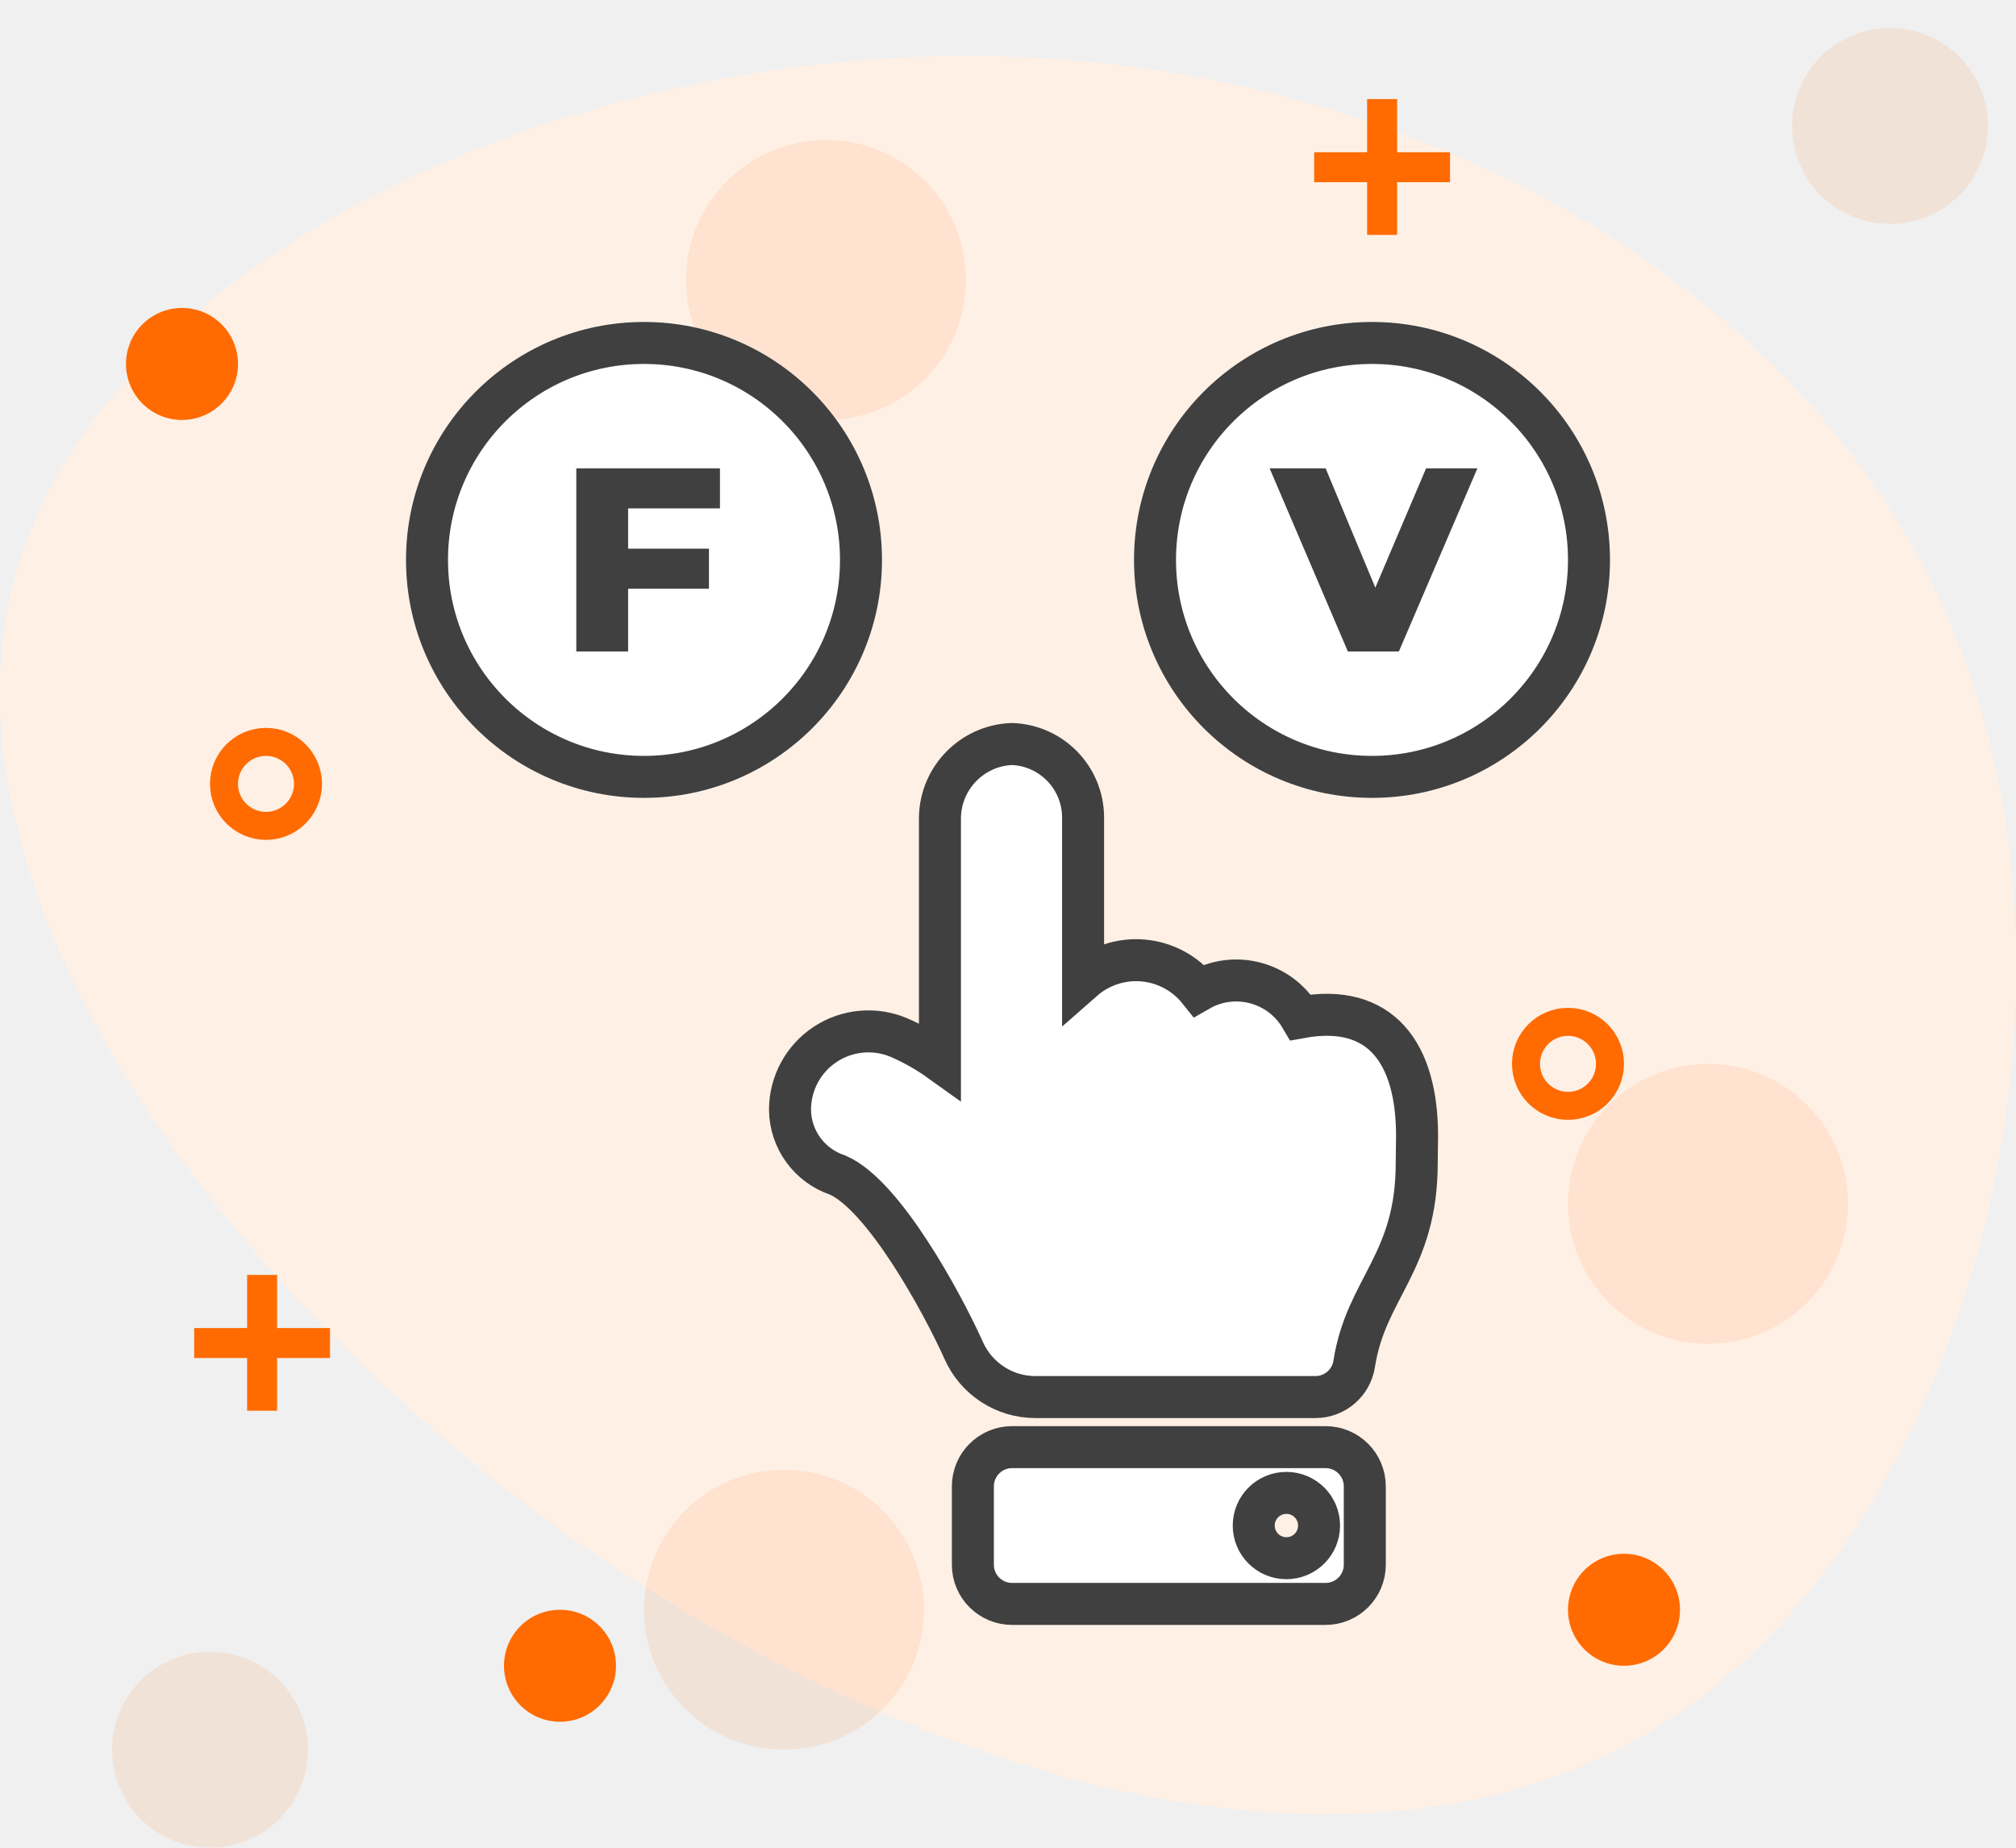
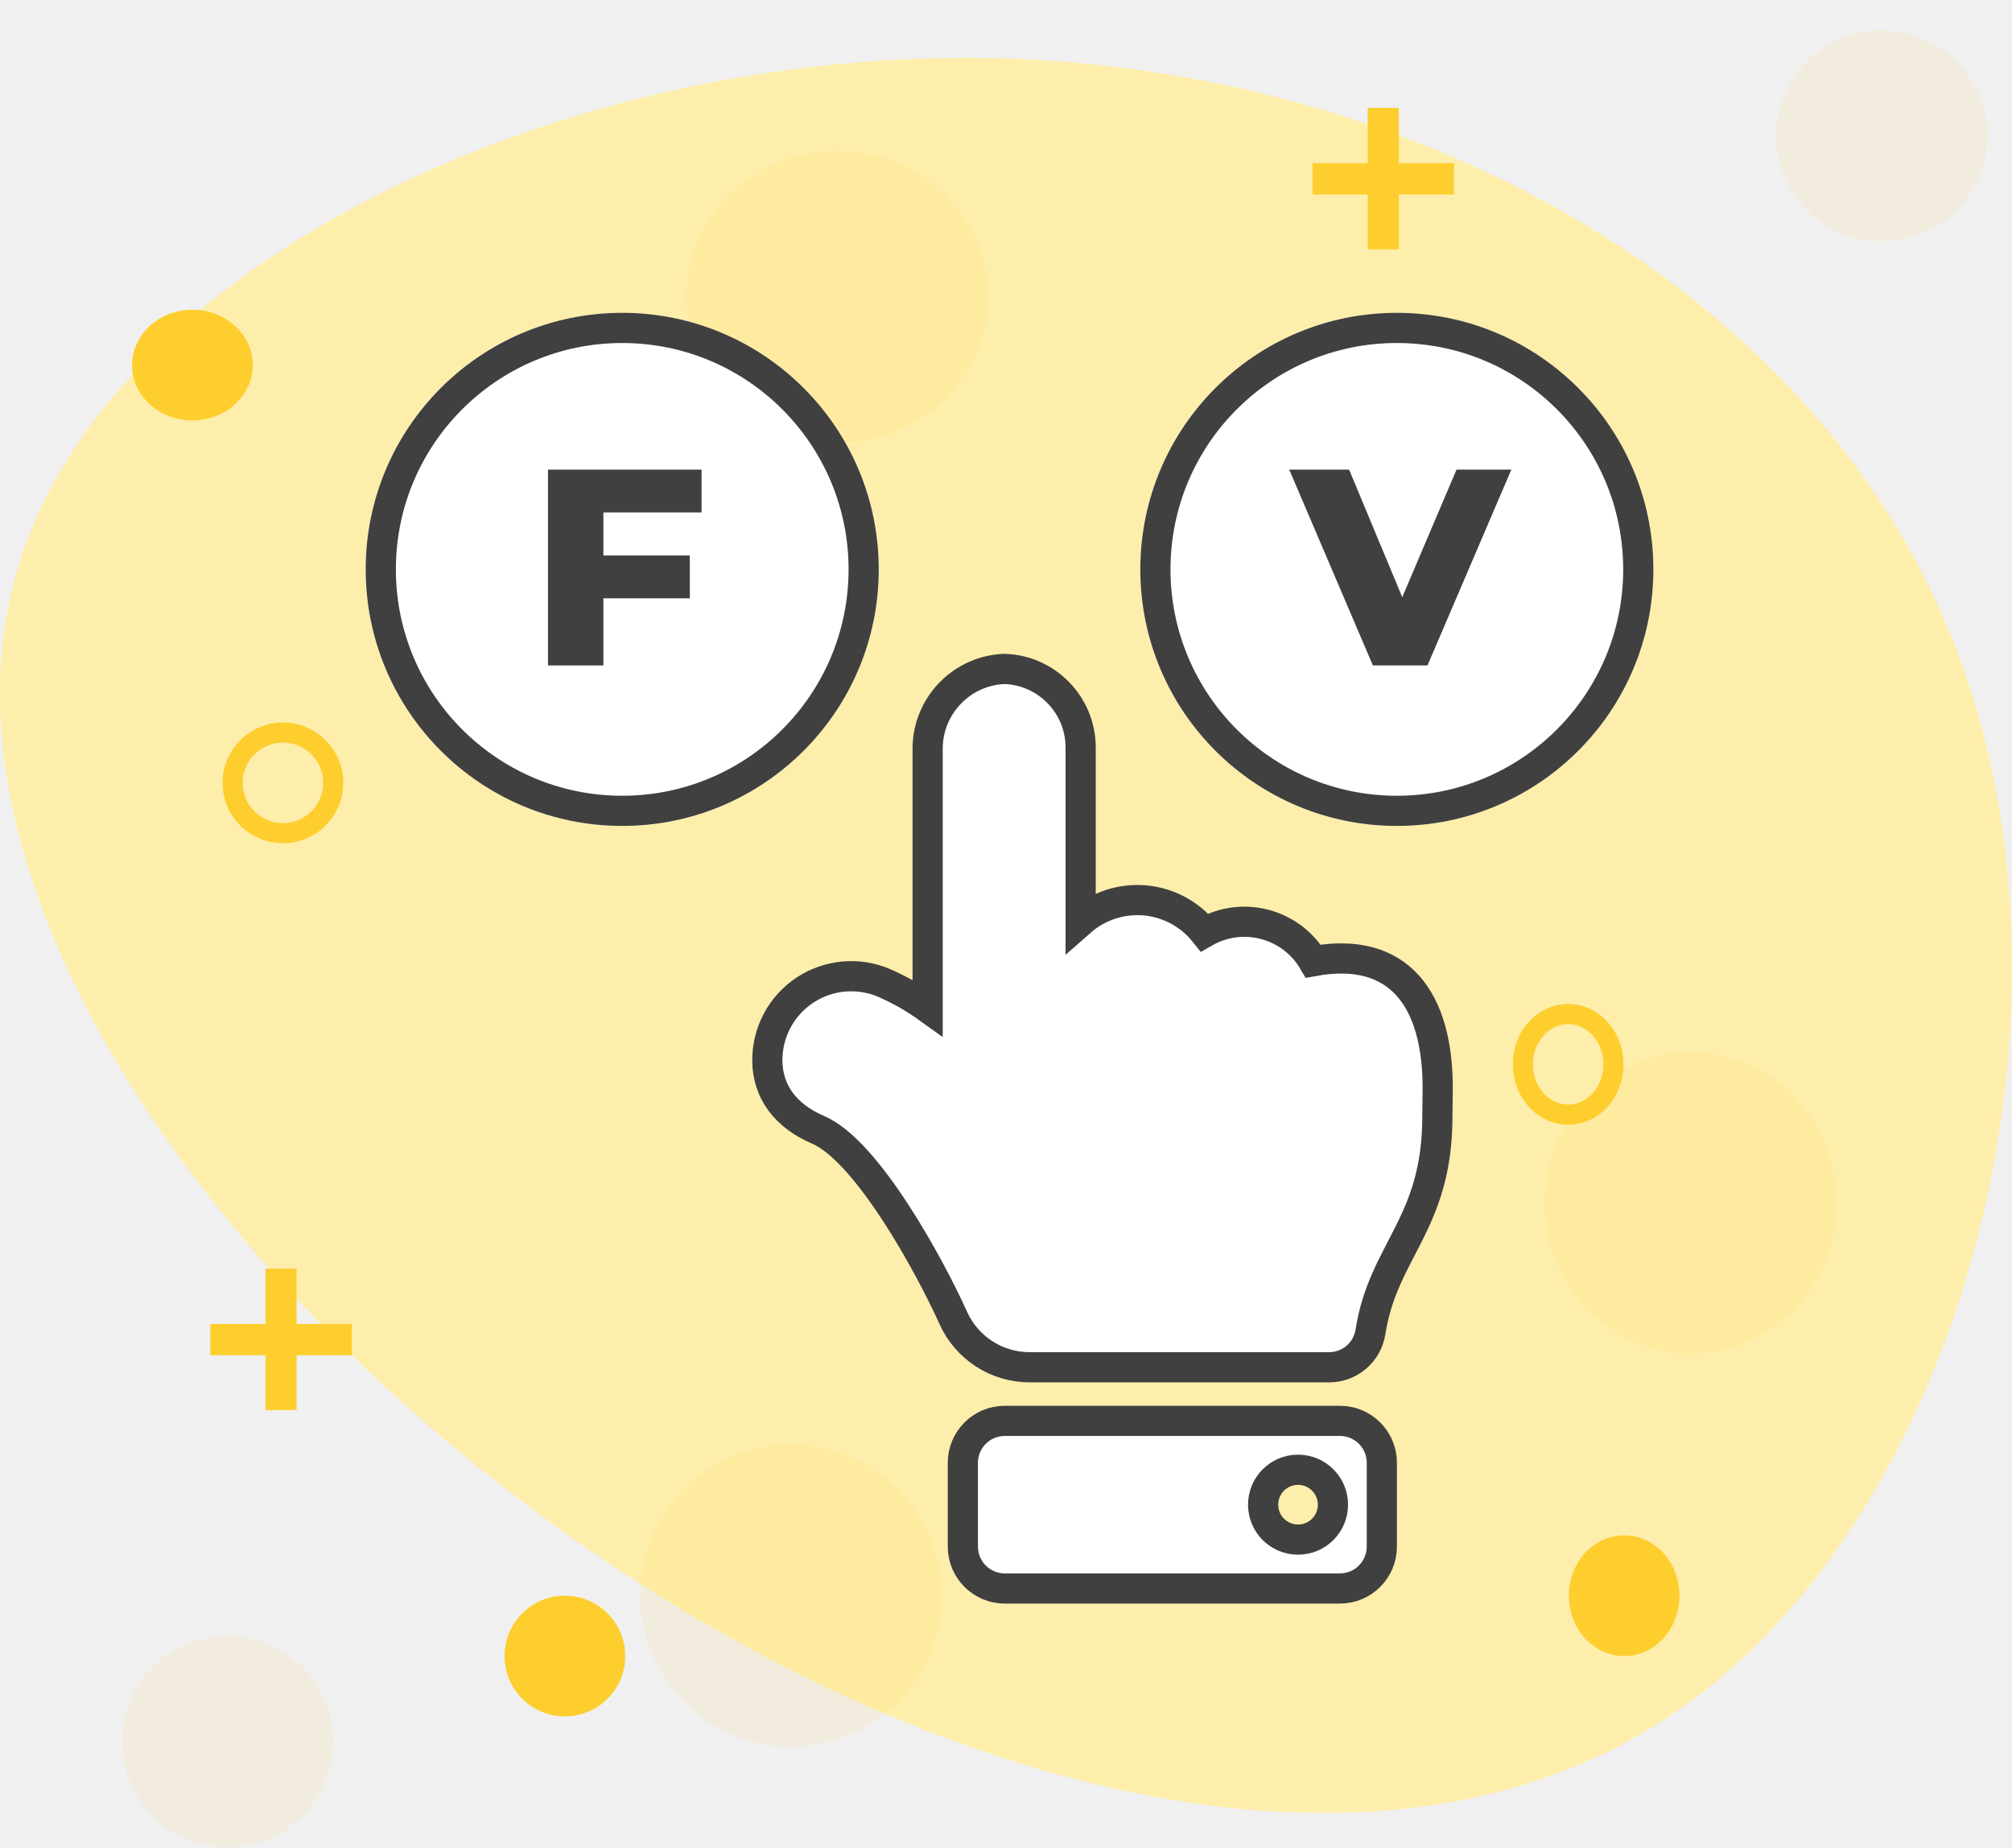
- <svg xmlns="http://www.w3.org/2000/svg" width="144" height="132" viewBox="0 0 144 132">
-   <g id="Grupo_27" data-name="Grupo 27" transform="translate(-8 -13)">
-     <path id="blob_2_" data-name="blob(2)" d="M70.952-16.161c9.669,26.2-.1,62.38-21.209,76C28.637,73.562-3.7,64.621-29.48,46.011S-74.5-.774-68.052-22.5C-61.606-44.336-29.48-59.619,1.294-59.1,31.964-58.58,61.283-42.361,70.952-16.161Z" transform="translate(77.306 76.112)" fill="#fff0e5" />
-     <g id="Grupo_3" data-name="Grupo 3" transform="translate(-5.665 -4.676)">
-       <text id="_" data-name="+" transform="translate(92.665 104.676)" fill="#ff6b00" font-size="20" font-family="Montserrat-Bold, Montserrat" font-weight="700">
-         <tspan x="-5.99" y="0">+</tspan>
-       </text>
-       <text id="_2" data-name="+" transform="translate(32.665 120.676)" fill="#ff6b00" font-size="20" font-family="Montserrat-Bold, Montserrat" font-weight="700">
-         <tspan x="-5.99" y="0">+</tspan>
-       </text>
-       <text id="_3" data-name="+" transform="translate(112.665 36.676)" fill="#ff6b00" font-size="20" font-family="Montserrat-Bold, Montserrat" font-weight="700">
-         <tspan x="-5.99" y="0">+</tspan>
-       </text>
-       <circle id="Elipse_1" data-name="Elipse 1" cx="4" cy="4" r="4" transform="translate(22.665 39.676)" fill="#ff6b00" />
-       <circle id="Elipse_2" data-name="Elipse 2" cx="4" cy="4" r="4" transform="translate(49.665 132.676)" fill="#ff6b00" />
-       <circle id="Elipse_5" data-name="Elipse 5" cx="4" cy="4" r="4" transform="translate(125.665 128.676)" fill="#ff6b00" />
-       <circle id="Elipse_6" data-name="Elipse 6" cx="10" cy="10" r="10" transform="translate(62.665 27.676)" fill="#ff6b00" opacity="0.1" />
-       <circle id="Elipse_7" data-name="Elipse 7" cx="10" cy="10" r="10" transform="translate(125.665 93.676)" fill="#ff6b00" opacity="0.1" />
-       <circle id="Elipse_11" data-name="Elipse 11" cx="7" cy="7" r="7" transform="translate(141.665 19.676)" fill="#ff6b00" opacity="0.1" />
-       <circle id="Elipse_12" data-name="Elipse 12" cx="7" cy="7" r="7" transform="translate(21.665 135.676)" fill="#ff6b00" opacity="0.1" />
-       <circle id="Elipse_8" data-name="Elipse 8" cx="10" cy="10" r="10" transform="translate(59.665 122.676)" fill="#ff6b00" opacity="0.1" />
-       <g id="Elipse_3" data-name="Elipse 3" transform="translate(121.665 89.676)" fill="none" stroke="#ff6b00" stroke-width="2">
-         <circle cx="4" cy="4" r="4" stroke="none" />
-         <circle cx="4" cy="4" r="3" fill="none" />
+ <svg xmlns="http://www.w3.org/2000/svg" width="200" height="183.602" viewBox="0 0 200 183.602">
+   <g id="Grupo_127178" data-name="Grupo 127178" transform="translate(-223.875 -391)">
+     <g id="Grupo_27" data-name="Grupo 27" transform="translate(223.875 391)">
+       <path id="blob_2_" data-name="blob(2)" d="M125.5.542c13.429,36.388-.144,86.639-29.457,105.555C66.726,125.158,21.818,112.74-13.993,86.892S-76.517,21.913-67.564-8.266c8.953-30.324,53.572-51.55,96.314-50.828C71.347-58.372,112.067-35.846,125.5.542Z" transform="translate(69.306 64.866)" fill="#feeeab" />
+       <g id="Grupo_3" data-name="Grupo 3" transform="translate(12.125 0)">
+         <text id="_" data-name="+" transform="translate(97.811 121.222)" fill="#ff6b00" font-size="29" font-family="Montserrat-Bold, Montserrat" font-weight="700">
+           <tspan x="-8.468" y="0">+</tspan>
+         </text>
+         <text id="_2" data-name="+" transform="translate(16.001 143.374)" fill="#fece2f" font-size="29" font-family="Montserrat-Bold, Montserrat" font-weight="700">
+           <tspan x="-8.468" y="0">+</tspan>
+         </text>
+         <text id="_3" data-name="+" transform="translate(125.565 28)" fill="#fece2f" font-size="29" font-family="Montserrat-Bold, Montserrat" font-weight="700">
+           <tspan x="-8.468" y="0">+</tspan>
+         </text>
+         <ellipse id="Elipse_1" data-name="Elipse 1" cx="6" cy="5.5" rx="6" ry="5.5" transform="translate(1 30.788)" fill="#fece2f" />
+         <circle id="Elipse_2" data-name="Elipse 2" cx="6" cy="6" r="6" transform="translate(38.028 158.602)" fill="#fece2f" />
+         <ellipse id="Elipse_5" data-name="Elipse 5" cx="5.5" cy="6" rx="5.5" ry="6" transform="translate(143.824 152.602)" fill="#fece2f" />
+         <ellipse id="Elipse_6" data-name="Elipse 6" cx="15" cy="14.5" rx="15" ry="14.5" transform="translate(56.107 15)" fill="#fece2f" opacity="0.1" />
+         <ellipse id="Elipse_7" data-name="Elipse 7" cx="14.5" cy="15" rx="14.5" ry="15" transform="translate(141.445 104.56)" fill="#fece2f" opacity="0.1" />
+         <circle id="Elipse_11" data-name="Elipse 11" cx="10.5" cy="10.5" r="10.5" transform="translate(164.445 3)" fill="#fece2f" opacity="0.1" />
+         <circle id="Elipse_12" data-name="Elipse 12" cx="10.5" cy="10.5" r="10.5" transform="translate(0 162.602)" fill="#fece2f" opacity="0.1" />
+         <circle id="Elipse_8" data-name="Elipse 8" cx="15" cy="15" r="15" transform="translate(51.508 143.602)" fill="#fece2f" opacity="0.1" />
+         <g id="Trazado_177136" data-name="Trazado 177136" transform="translate(138.257 99.79)" fill="none">
+           <path d="M5.5,0A5.766,5.766,0,0,1,11,6a5.766,5.766,0,0,1-5.5,6A5.766,5.766,0,0,1,0,6,5.766,5.766,0,0,1,5.5,0Z" stroke="none" />
+           <path d="M 5.5 2 C 3.57 2 2 3.794 2 6 C 2 8.206 3.57 10 5.5 10 C 7.43 10 9 8.206 9 6 C 9 3.794 7.43 2 5.5 2 M 5.5 0 C 8.538 0 11 2.686 11 6 C 11 9.314 8.538 12 5.5 12 C 2.462 12 0 9.314 0 6 C 0 2.686 2.462 0 5.5 0 Z" stroke="none" fill="#fece2f" />
+         </g>
+         <g id="Elipse_4" data-name="Elipse 4" transform="translate(10 71.812)" fill="none" stroke="#fece2f" stroke-width="2">
+           <circle cx="6" cy="6" r="6" stroke="none" />
+           <circle cx="6" cy="6" r="5" fill="none" />
+         </g>
      </g>
-       <g id="Elipse_4" data-name="Elipse 4" transform="translate(28.665 69.676)" fill="none" stroke="#ff6b00" stroke-width="2">
-         <circle cx="4" cy="4" r="4" stroke="none" />
-         <circle cx="4" cy="4" r="3" fill="none" />
+       <g id="Grupo_4" data-name="Grupo 4" transform="translate(75.638 66.484)">
+         <path id="Icon_awesome-hand-point-right" data-name="Icon awesome-hand-point-right" d="M91.4,23.54a7.825,7.825,0,0,1-7.774,7.605H66.3a8.536,8.536,0,0,1-1.093,12.311,7.949,7.949,0,0,1-2.855,10.814c1.557,8.528-3.808,12.367-12.6,12.367-.477,0-2.3-.035-2.777-.034-10.754.029-13.344-5.391-21.472-6.649a4.16,4.16,0,0,1-3.517-4.113V26.076h0a8.33,8.33,0,0,1,4.939-7.609c5.013-2.255,16.557-8.51,18.661-13.418C46.941,1.891,49.3,0,52.529,0a8.335,8.335,0,0,1,7.656,11.611,23.586,23.586,0,0,1-2.456,4.324h25.9A7.951,7.951,0,0,1,91.4,23.54Zm-74.741.06V56.919a4.165,4.165,0,0,1-4.165,4.165H4.165A4.165,4.165,0,0,1,0,56.919V23.6a4.165,4.165,0,0,1,4.165-4.165h8.33A4.165,4.165,0,0,1,16.659,23.6ZM11.8,52.755A3.471,3.471,0,1,0,8.33,56.225,3.471,3.471,0,0,0,11.8,52.755Z" transform="translate(0 92.038) rotate(-90)" fill="#fff" />
+         <path id="Icon_awesome-hand-point-right-2" data-name="Icon awesome-hand-point-right" d="M91.4,23.54a7.825,7.825,0,0,1-7.774,7.605H66.3a8.536,8.536,0,0,1-1.093,12.311,7.949,7.949,0,0,1-2.855,10.814c1.557,8.528-3.808,12.367-12.6,12.367-.477,0-2.3-.035-2.777-.034-10.754.029-13.344-5.391-21.472-6.649a4.16,4.16,0,0,1-3.517-4.113V26.076h0a8.33,8.33,0,0,1,4.939-7.609c5.013-2.255,16.557-8.51,18.661-13.418C46.941,1.891,49.3,0,52.529,0a8.335,8.335,0,0,1,7.656,11.611,23.586,23.586,0,0,1-2.456,4.324h25.9A7.951,7.951,0,0,1,91.4,23.54Zm-74.741.06V56.919a4.165,4.165,0,0,1-4.165,4.165H4.165A4.165,4.165,0,0,1,0,56.919V23.6a4.165,4.165,0,0,1,4.165-4.165h8.33A4.165,4.165,0,0,1,16.659,23.6ZM11.8,52.755A3.471,3.471,0,1,0,8.33,56.225,3.471,3.471,0,0,0,11.8,52.755Z" transform="translate(0.638 91.401) rotate(-90)" fill="none" stroke="#404040" stroke-width="3" />
      </g>
-     </g>
-     <g id="Grupo_4" data-name="Grupo 4" transform="translate(9 20.651)">
-       <path id="Icon_awesome-hand-point-right" data-name="Icon awesome-hand-point-right" d="M61.431,15.822a5.259,5.259,0,0,1-5.225,5.112H44.56a5.737,5.737,0,0,1-.735,8.275,5.343,5.343,0,0,1-1.919,7.268c1.047,5.732-2.56,8.312-8.468,8.312-.32,0-1.548-.024-1.866-.023-7.228.02-8.968-3.623-14.431-4.469a2.8,2.8,0,0,1-2.364-2.765V17.526h0a5.6,5.6,0,0,1,3.32-5.114C21.467,10.9,29.226,6.692,30.64,3.393A4.971,4.971,0,0,1,35.305,0a5.6,5.6,0,0,1,5.146,7.8A15.853,15.853,0,0,1,38.8,10.71H56.206a5.344,5.344,0,0,1,5.225,5.112ZM11.2,15.862V38.256a2.8,2.8,0,0,1-2.8,2.8H2.8a2.8,2.8,0,0,1-2.8-2.8V15.862a2.8,2.8,0,0,1,2.8-2.8H8.4A2.8,2.8,0,0,1,11.2,15.862ZM7.931,35.457A2.333,2.333,0,1,0,5.6,37.79,2.333,2.333,0,0,0,7.931,35.457Z" transform="translate(55 107.36) rotate(-90)" fill="#fff" />
-       <path id="Icon_awesome-hand-point-right-2" data-name="Icon awesome-hand-point-right" d="M61.431,15.822a5.259,5.259,0,0,1-5.225,5.112H44.56a5.737,5.737,0,0,1-.735,8.275,5.343,5.343,0,0,1-1.919,7.268c1.047,5.732-2.56,8.312-8.468,8.312-.32,0-1.548-.024-1.866-.023-7.228.02-8.968-3.623-14.431-4.469a2.8,2.8,0,0,1-2.364-2.765V17.526h0a5.6,5.6,0,0,1,3.32-5.114C21.467,10.9,29.226,6.692,30.64,3.393A4.971,4.971,0,0,1,35.305,0a5.6,5.6,0,0,1,5.146,7.8A15.853,15.853,0,0,1,38.8,10.71H56.206a5.344,5.344,0,0,1,5.225,5.112ZM11.2,15.862V38.256a2.8,2.8,0,0,1-2.8,2.8H2.8a2.8,2.8,0,0,1-2.8-2.8V15.862a2.8,2.8,0,0,1,2.8-2.8H8.4A2.8,2.8,0,0,1,11.2,15.862ZM7.931,35.457A2.333,2.333,0,1,0,5.6,37.79,2.333,2.333,0,0,0,7.931,35.457Z" transform="translate(55.429 106.931) rotate(-90)" fill="none" stroke="#404040" stroke-width="3" />
-     </g>
-     <g id="Grupo_7" data-name="Grupo 7" transform="translate(2.018 1.181)">
-       <g id="Grupo_5" data-name="Grupo 5" transform="translate(87.326 35)">
-         <g id="Elipse_10" data-name="Elipse 10" transform="translate(-0.344 -0.181)" fill="#fff" stroke="#404040" stroke-width="3">
-           <circle cx="17" cy="17" r="17" stroke="none" />
-           <circle cx="17" cy="17" r="15.5" fill="none" />
+       <g id="Grupo_7" data-name="Grupo 7" transform="translate(36.351 31.093)">
+         <g id="Grupo_5" data-name="Grupo 5" transform="translate(77)">
+           <g id="Elipse_10" data-name="Elipse 10" fill="#fff" stroke="#404040" stroke-width="3">
+             <circle cx="25.5" cy="25.5" r="25.5" stroke="none" />
+             <circle cx="25.5" cy="25.5" r="24" fill="none" />
+           </g>
+           <path id="Trazado_23" data-name="Trazado 23" d="M14.137-14,5.8,5.463H.374L-7.94-14h5.95L3.293-1.321,8.687-14Z" transform="translate(22.745 29.585)" fill="#404040" />
        </g>
-         <path id="Trazado_23" data-name="Trazado 23" d="M6.9-14,1.292-.919H-2.352L-7.94-14h4L-.39-5.478,3.235-14Z" transform="translate(17.284 24.278)" fill="#404040" />
-       </g>
-       <g id="Grupo_6" data-name="Grupo 6" transform="translate(35 35)">
-         <g id="Elipse_9" data-name="Elipse 9" transform="translate(-0.018 -0.181)" fill="#fff" stroke="#404040" stroke-width="3">
-           <circle cx="17" cy="17" r="17" stroke="none" />
-           <circle cx="17" cy="17" r="15.5" fill="none" />
+         <g id="Grupo_6" data-name="Grupo 6">
+           <g id="Elipse_9" data-name="Elipse 9" fill="#fff" stroke="#404040" stroke-width="3">
+             <circle cx="25.5" cy="25.5" r="25.5" stroke="none" />
+             <circle cx="25.5" cy="25.5" r="24" fill="none" />
+           </g>
+           <path id="Trazado_22" data-name="Trazado 22" d="M.485-9.746v4.282H9.077V-1.21H.485V5.463H-5.02V-14H10.245v4.254Z" transform="translate(23.142 29.585)" fill="#404040" />
        </g>
-         <path id="Trazado_22" data-name="Trazado 22" d="M-1.32-11.141v2.878H4.455V-5.4H-1.32V-.919h-3.7V-14H5.24v2.859Z" transform="translate(17.167 24.278)" fill="#404040" />
      </g>
    </g>
  </g>
</svg>
